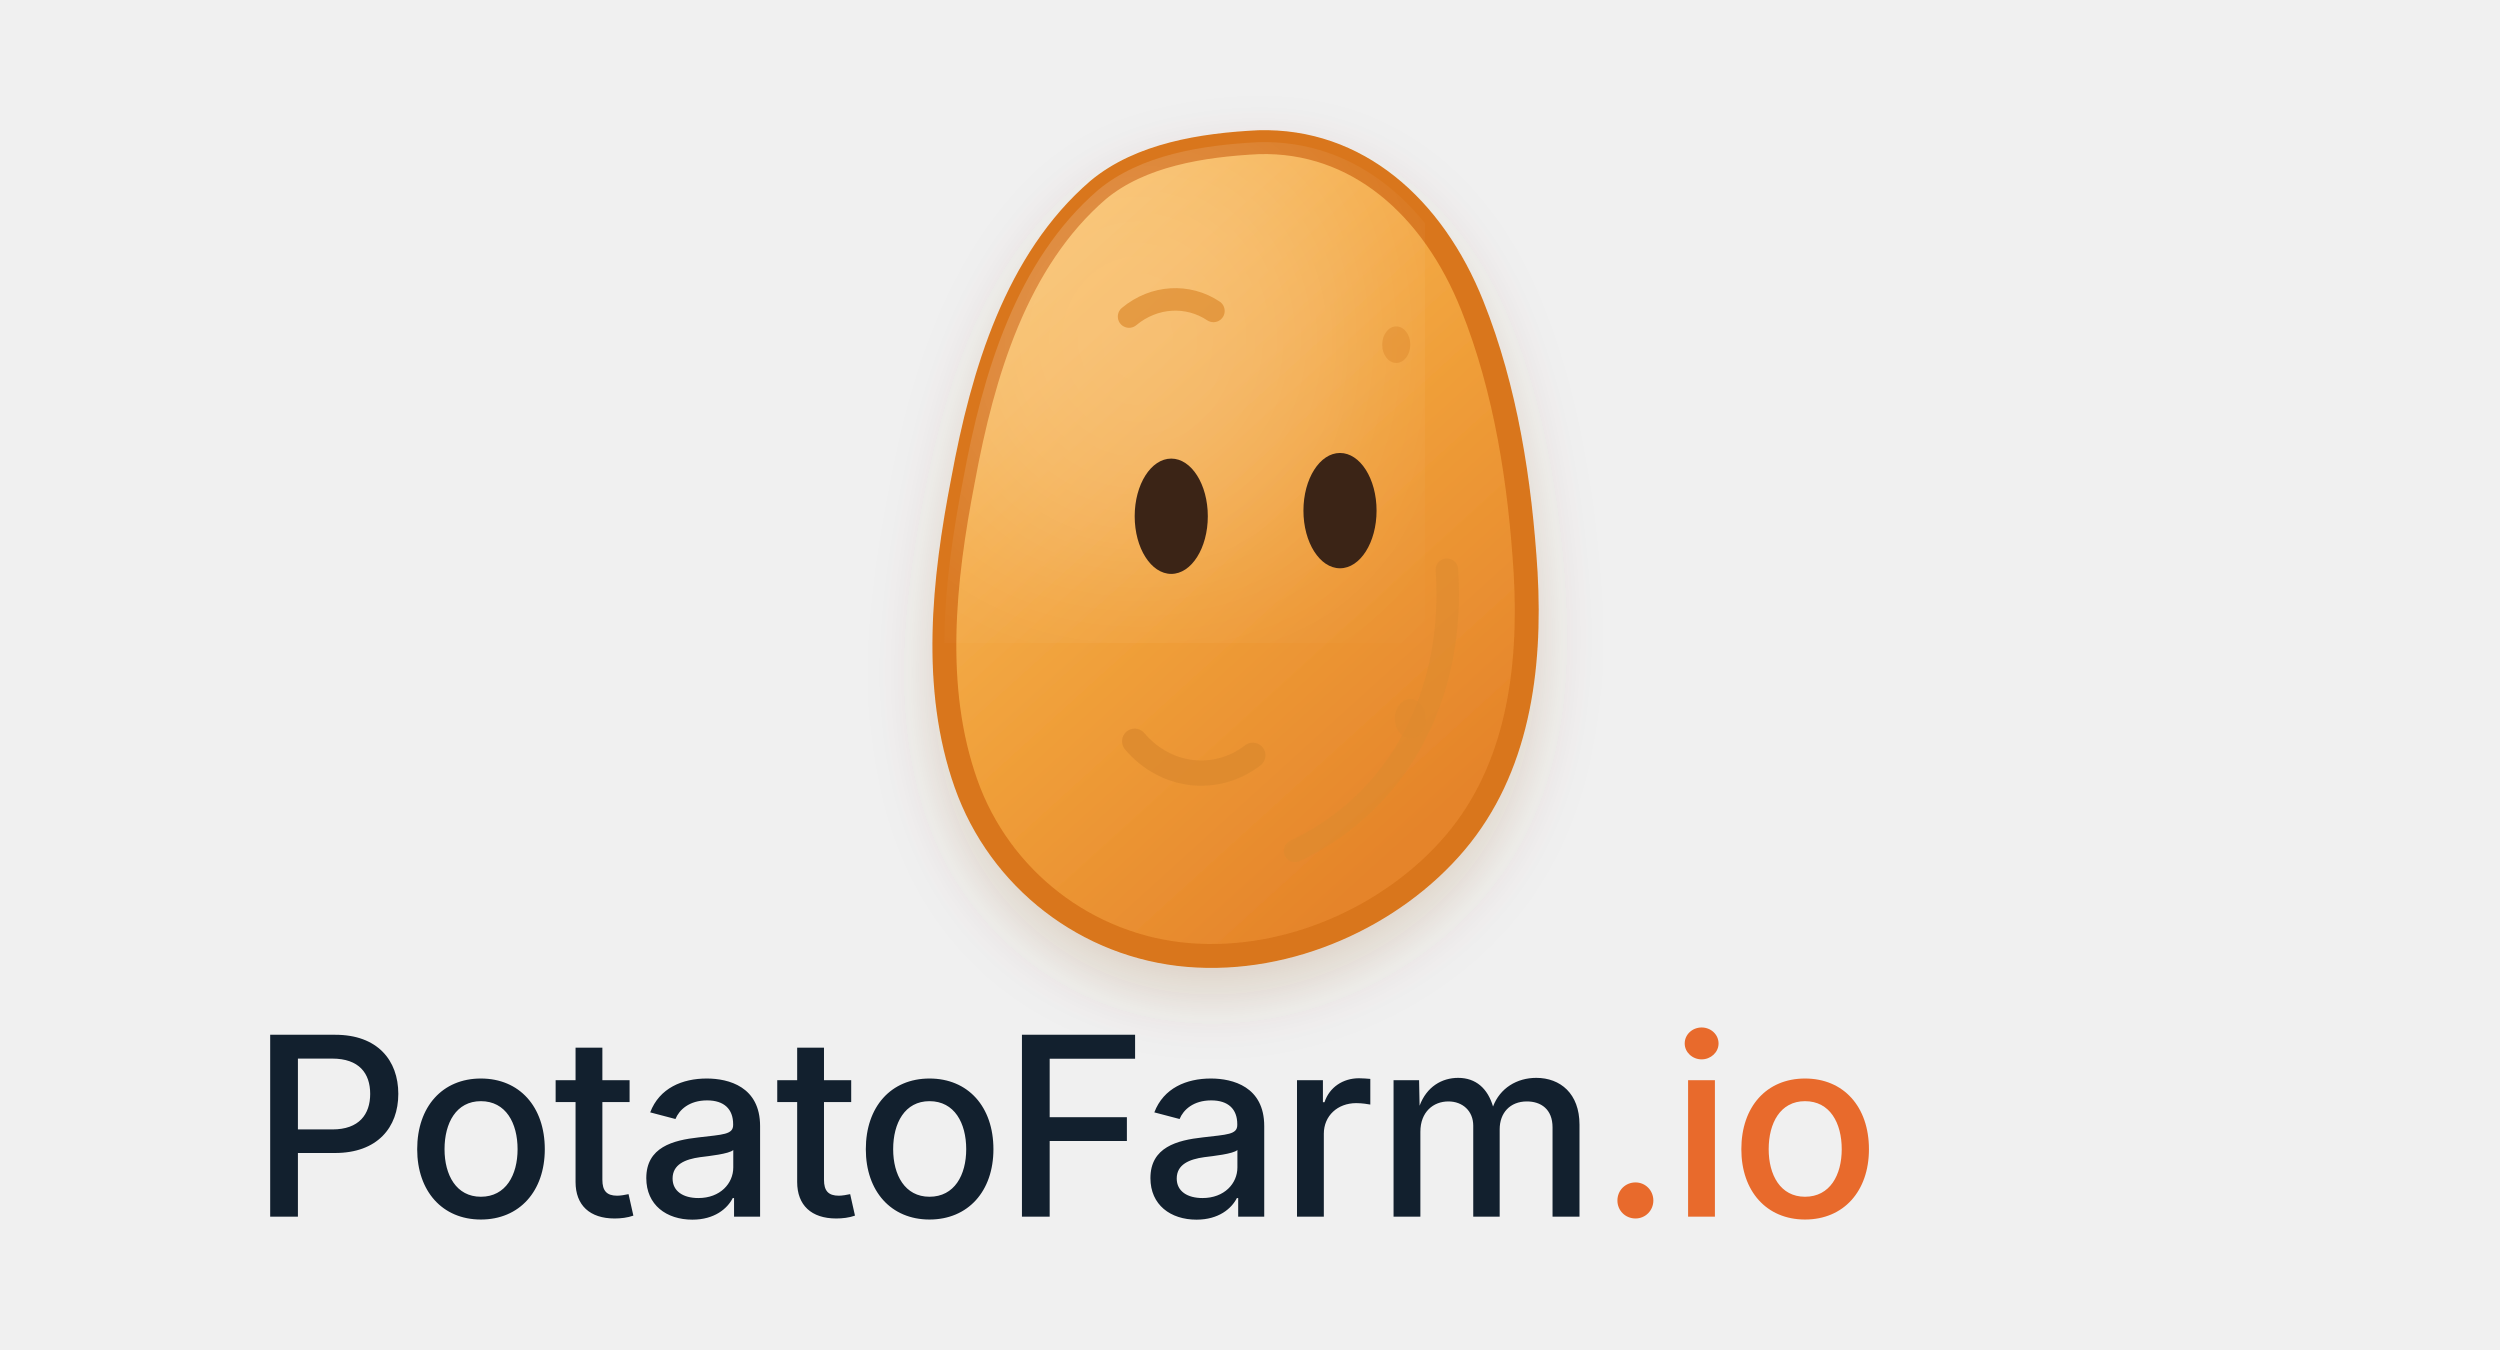
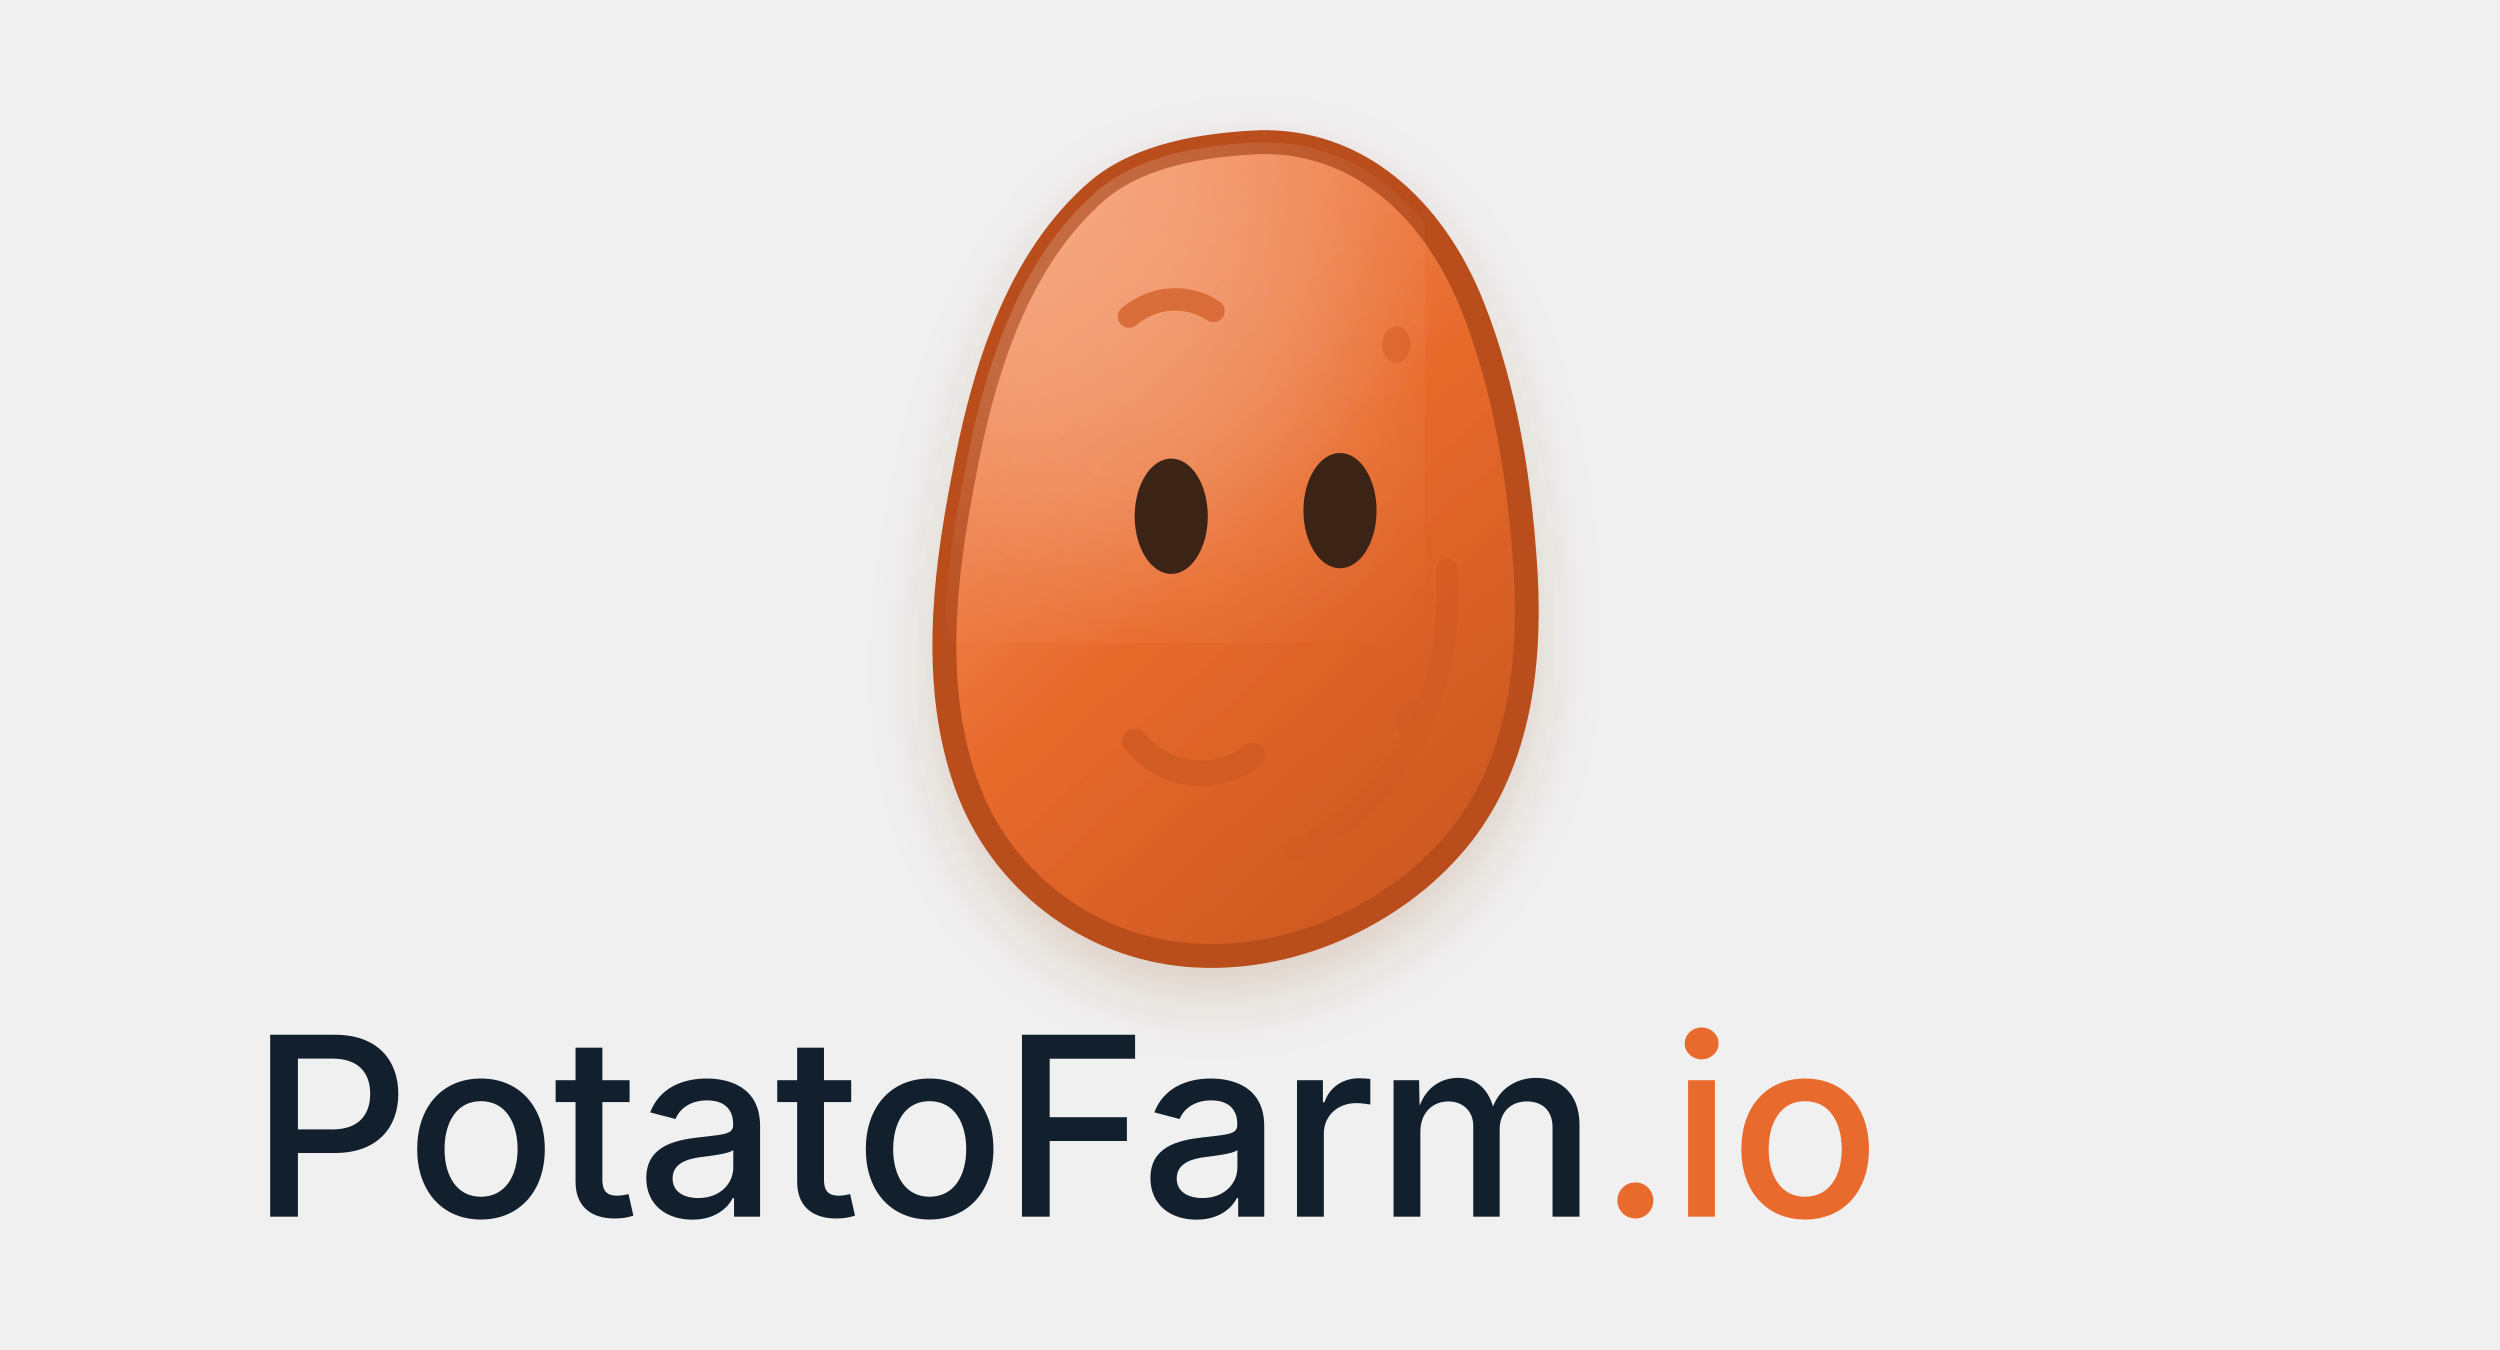
<svg xmlns="http://www.w3.org/2000/svg" viewBox="0 0 300 162" width="300" height="162">
  <g transform="translate(96.0,12) scale(1.6875)">
    <defs>
      <linearGradient id="shs1" x1="22%" y1="10%" x2="74%" y2="90%">
-         <stop offset="0" stop-color="#F8BA5E" />
-         <stop offset="0.5" stop-color="#F0A03A" />
-         <stop offset="1" stop-color="#E5842A" />
+         <stop offset="0" stop-color="#F39263" />
+         <stop offset="0.5" stop-color="#E86A2C" />
+         <stop offset="1" stop-color="#CF5A22" />
      </linearGradient>
      <filter id="bls1">
        <feGaussianBlur stdDeviation="7" />
      </filter>
      <filter id="dps1" x="-35%" y="-35%" width="180%" height="180%">
-         <feDropShadow dx="0" dy="2" stdDeviation="2.2" flood-color="#8A4310" flood-opacity="0.18" />
+         <feDropShadow dx="0" dy="2" stdDeviation="2.2" flood-color="#8A3810" flood-opacity="0.18" />
      </filter>
      <clipPath id="cps1">
        <path d="M32.6,3.0 C39.6,2.8 45.0,7.6 47.8,14.6 C50.2,20.6 51.2,27.2 51.6,33.6 C52.0,40.6 51.0,47.6 46.6,52.8 C42.2,58.0 34.8,61.4 27.6,60.8 C20.4,60.2 14.2,55.4 11.8,48.6 C9.4,41.8 10.2,34.2 11.6,27.0 C13.0,19.4 15.4,11.4 21.2,6.4 C24.2,3.9 28.6,3.2 32.6,3.0 Z" />
      </clipPath>
    </defs>
-     <path d="M32.6,3.0 C39.6,2.8 45.0,7.6 47.8,14.6 C50.2,20.6 51.2,27.2 51.6,33.6 C52.0,40.6 51.0,47.6 46.6,52.8 C42.2,58.0 34.8,61.4 27.6,60.8 C20.4,60.2 14.2,55.4 11.8,48.6 C9.4,41.8 10.2,34.2 11.6,27.0 C13.0,19.4 15.4,11.4 21.2,6.4 C24.2,3.9 28.6,3.2 32.6,3.0 Z" fill="url(#shs1)" stroke="#D9761C" stroke-width="1.7" stroke-linejoin="round" filter="url(#dps1)" />
+     <path d="M32.6,3.0 C39.6,2.8 45.0,7.6 47.8,14.6 C50.2,20.6 51.2,27.2 51.6,33.6 C52.0,40.6 51.0,47.6 46.6,52.8 C42.2,58.0 34.8,61.4 27.6,60.8 C20.4,60.2 14.2,55.4 11.8,48.6 C9.4,41.8 10.2,34.2 11.6,27.0 C13.0,19.4 15.4,11.4 21.2,6.4 C24.2,3.9 28.6,3.2 32.6,3.0 Z" fill="url(#shs1)" stroke="#B94E1F" stroke-width="1.7" stroke-linejoin="round" filter="url(#dps1)" />
    <g clip-path="url(#cps1)">
      <ellipse cx="24" cy="17" rx="17" ry="18" fill="#FFFFFF" opacity="0.20" filter="url(#bls1)" />
    </g>
    <ellipse cx="26.4" cy="29.6" rx="2.6" ry="4.1" fill="#3B2416" />
    <ellipse cx="38.4" cy="29.2" rx="2.6" ry="4.1" fill="#3B2416" />
-     <path d="M46.0,33.4 C46.6,42.0 42.8,49.8 35.2,53.4" fill="none" stroke="#DD8A2E" stroke-width="1.6" stroke-linecap="round" opacity="0.55" />
-     <path d="M23.8,45.6 C26.0,48.2 29.6,48.6 32.2,46.6" fill="none" stroke="#DD8A2E" stroke-width="1.8" stroke-linecap="round" opacity="0.85" />
-     <path d="M23.4,15.4 C25.2,13.9 27.6,13.8 29.4,15.0" fill="none" stroke="#DD8A2E" stroke-width="1.6" stroke-linecap="round" opacity="0.7" />
-     <ellipse cx="42.4" cy="17.4" rx="1.0" ry="1.3" fill="#DD8A2E" opacity="0.5" />
-     <ellipse cx="43.4" cy="44.0" rx="1.1" ry="1.4" fill="#DD8A2E" opacity="0.45" />
+     <path d="M46.0,33.4 C46.6,42.0 42.8,49.8 35.2,53.4" fill="none" stroke="#CF5A22" stroke-width="1.6" stroke-linecap="round" opacity="0.55" />
+     <path d="M23.8,45.6 C26.0,48.2 29.6,48.6 32.2,46.6" fill="none" stroke="#CF5A22" stroke-width="1.8" stroke-linecap="round" opacity="0.85" />
+     <path d="M23.4,15.4 C25.2,13.9 27.6,13.8 29.4,15.0" fill="none" stroke="#CF5A22" stroke-width="1.6" stroke-linecap="round" opacity="0.7" />
+     <ellipse cx="42.4" cy="17.4" rx="1.0" ry="1.3" fill="#CF5A22" opacity="0.5" />
+     <ellipse cx="43.4" cy="44.0" rx="1.1" ry="1.4" fill="#CF5A22" opacity="0.45" />
  </g>
  <text x="30" y="146" font-family="Inter,-apple-system,BlinkMacSystemFont,'Segoe UI',Roboto,sans-serif" font-size="30" font-weight="500" letter-spacing="-0.4" fill="#12202E">PotatoFarm<tspan fill="#E86A2C">.io</tspan>
  </text>
</svg>
